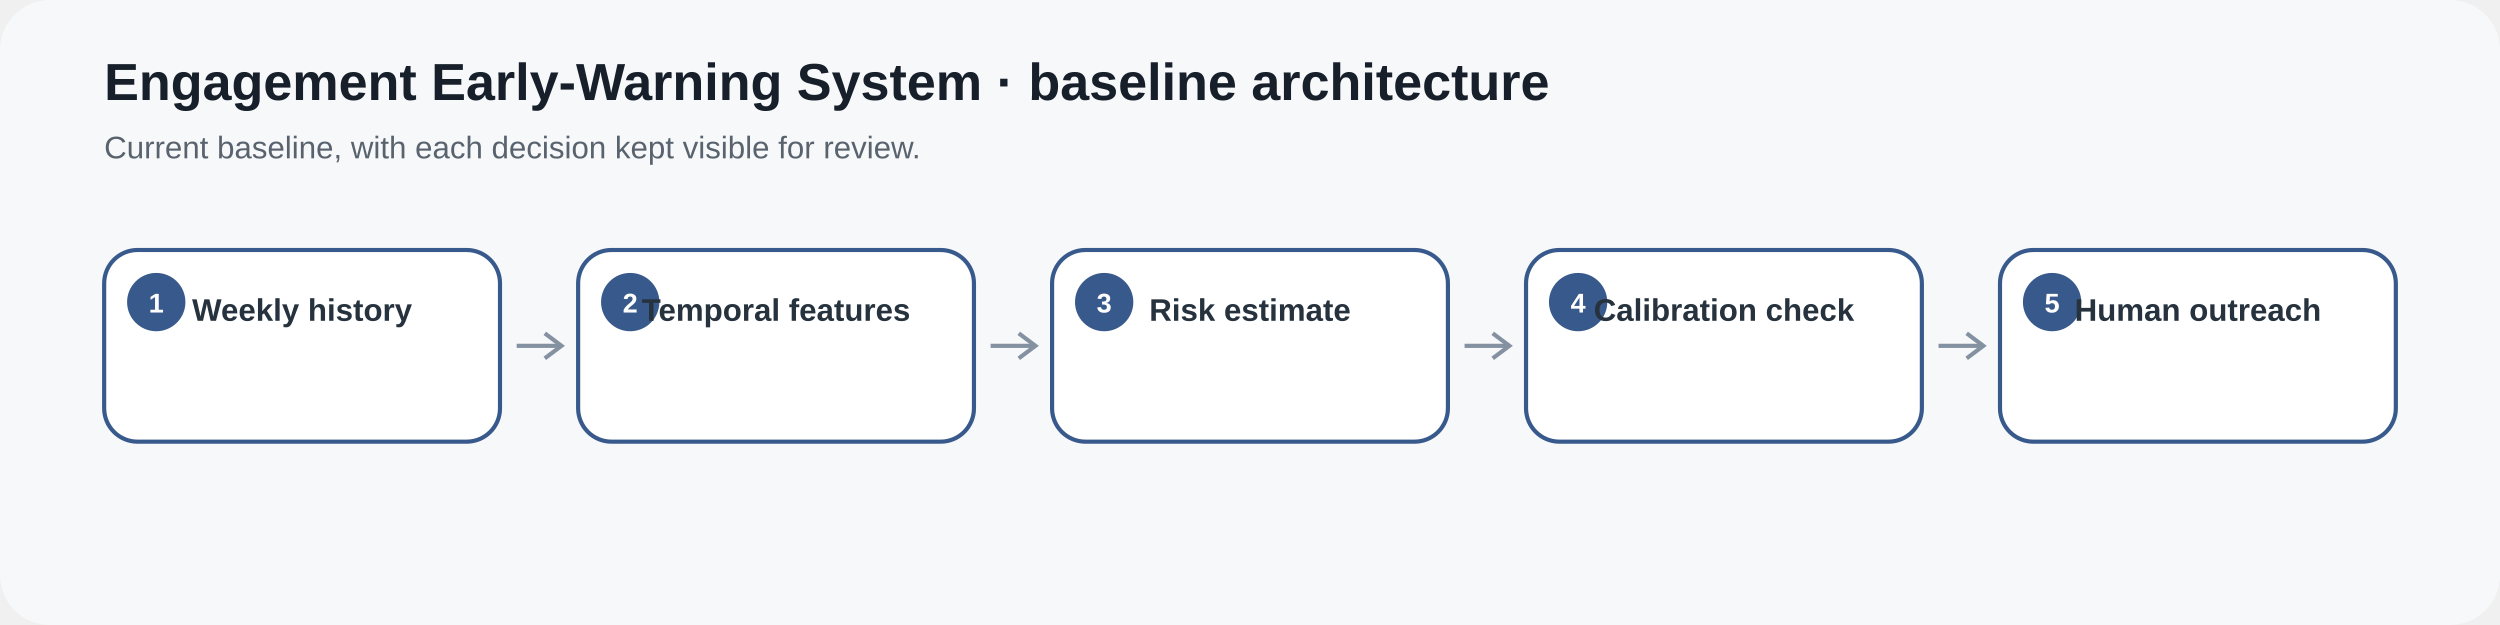
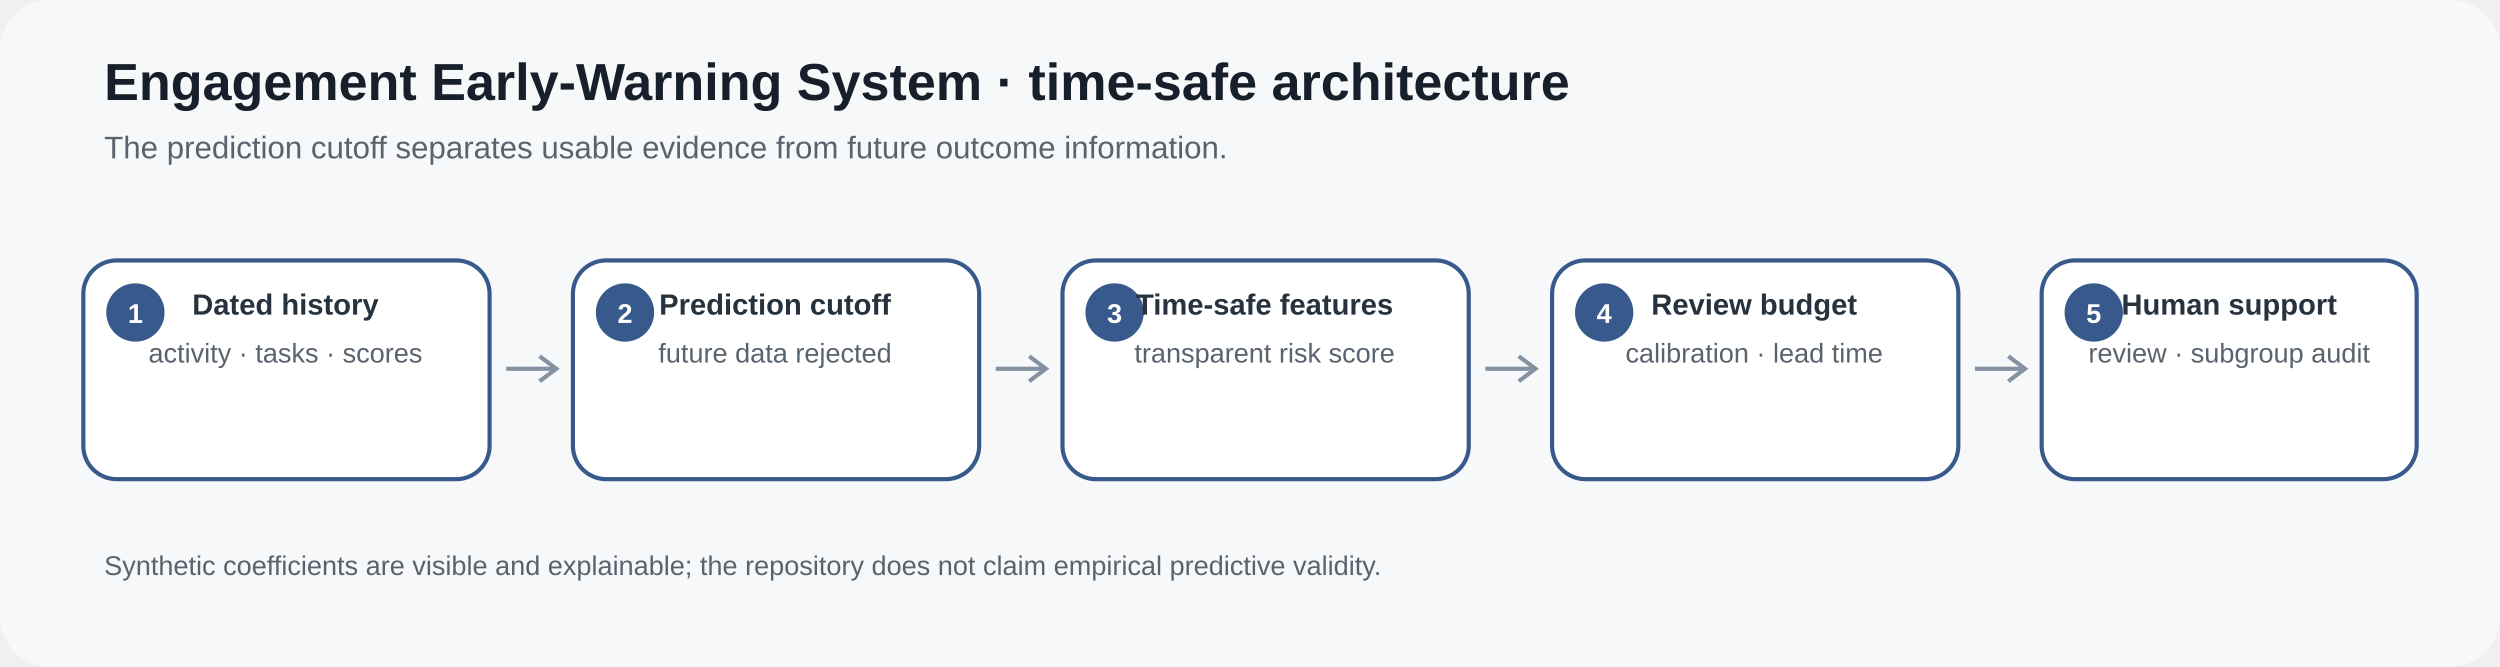
- <svg xmlns="http://www.w3.org/2000/svg" width="1200" height="300" viewBox="0 0 1200 300" role="img" aria-labelledby="title desc">
-   <rect width="1200" height="300" rx="24" fill="#f7f8fa" />
-   <text x="50" y="48" font-family="Arial, Helvetica, sans-serif" font-size="25" font-weight="700" fill="#17202a">Engagement Early-Warning System · baseline architecture</text>
-   <text x="50" y="76" font-family="Arial, Helvetica, sans-serif" font-size="15" fill="#59636e">Current baseline, with each decision kept visible for review.</text>
-   <rect x="50.0" y="120" width="190" height="92" rx="16" fill="#ffffff" stroke="#38598b" stroke-width="2" />
-   <circle cx="75.0" cy="145" r="14" fill="#38598b" />
-   <text x="75.0" y="150" text-anchor="middle" font-family="Arial, Helvetica, sans-serif" font-size="13" font-weight="700" fill="#ffffff">1</text>
-   <text x="145.0" y="154" text-anchor="middle" font-family="Arial, Helvetica, sans-serif" font-size="15" font-weight="600" fill="#26323d">Weekly history</text>
-   <line x1="248.0" y1="166.0" x2="269.5" y2="166.0" stroke="#8391a1" stroke-width="2" />
-   <path d="M 261.5 160.0 L 269.5 166.0 L 261.5 172.0" fill="none" stroke="#8391a1" stroke-width="2" />
-   <rect x="277.5" y="120" width="190" height="92" rx="16" fill="#ffffff" stroke="#38598b" stroke-width="2" />
-   <circle cx="302.5" cy="145" r="14" fill="#38598b" />
-   <text x="302.5" y="150" text-anchor="middle" font-family="Arial, Helvetica, sans-serif" font-size="13" font-weight="700" fill="#ffffff">2</text>
-   <text x="372.5" y="154" text-anchor="middle" font-family="Arial, Helvetica, sans-serif" font-size="15" font-weight="600" fill="#26323d">Temporal features</text>
-   <line x1="475.5" y1="166.0" x2="497.0" y2="166.0" stroke="#8391a1" stroke-width="2" />
-   <path d="M 489.0 160.0 L 497.0 166.0 L 489.0 172.0" fill="none" stroke="#8391a1" stroke-width="2" />
-   <rect x="505.0" y="120" width="190" height="92" rx="16" fill="#ffffff" stroke="#38598b" stroke-width="2" />
-   <circle cx="530.0" cy="145" r="14" fill="#38598b" />
-   <text x="530.0" y="150" text-anchor="middle" font-family="Arial, Helvetica, sans-serif" font-size="13" font-weight="700" fill="#ffffff">3</text>
-   <text x="600.0" y="154" text-anchor="middle" font-family="Arial, Helvetica, sans-serif" font-size="15" font-weight="600" fill="#26323d">Risk estimate</text>
-   <line x1="703.0" y1="166.0" x2="724.5" y2="166.0" stroke="#8391a1" stroke-width="2" />
-   <path d="M 716.5 160.0 L 724.5 166.0 L 716.5 172.0" fill="none" stroke="#8391a1" stroke-width="2" />
-   <rect x="732.5" y="120" width="190" height="92" rx="16" fill="#ffffff" stroke="#38598b" stroke-width="2" />
-   <circle cx="757.5" cy="145" r="14" fill="#38598b" />
-   <text x="757.5" y="150" text-anchor="middle" font-family="Arial, Helvetica, sans-serif" font-size="13" font-weight="700" fill="#ffffff">4</text>
-   <text x="827.5" y="154" text-anchor="middle" font-family="Arial, Helvetica, sans-serif" font-size="15" font-weight="600" fill="#26323d">Calibration check</text>
-   <line x1="930.5" y1="166.0" x2="952.0" y2="166.0" stroke="#8391a1" stroke-width="2" />
-   <path d="M 944.0 160.0 L 952.0 166.0 L 944.0 172.0" fill="none" stroke="#8391a1" stroke-width="2" />
-   <rect x="960.0" y="120" width="190" height="92" rx="16" fill="#ffffff" stroke="#38598b" stroke-width="2" />
-   <circle cx="985.0" cy="145" r="14" fill="#38598b" />
-   <text x="985.0" y="150" text-anchor="middle" font-family="Arial, Helvetica, sans-serif" font-size="13" font-weight="700" fill="#ffffff">5</text>
-   <text x="1055.0" y="154" text-anchor="middle" font-family="Arial, Helvetica, sans-serif" font-size="15" font-weight="600" fill="#26323d">Human outreach</text>
+ <svg xmlns="http://www.w3.org/2000/svg" width="1200" height="320" viewBox="0 0 1200 320" role="img" aria-labelledby="title desc">
+   <rect width="1200" height="320" rx="24" fill="#f7f8fa" />
+   <text x="50" y="48" font-family="Arial, Helvetica, sans-serif" font-size="25" font-weight="700" fill="#17202a">Engagement Early-Warning System · time-safe architecture</text>
+   <text x="50" y="76" font-family="Arial, Helvetica, sans-serif" font-size="15" fill="#59636e">The prediction cutoff separates usable evidence from future outcome information.</text>
+   <rect x="40" y="125" width="195" height="105" rx="16" fill="#fff" stroke="#38598b" stroke-width="2" />
+   <circle cx="65" cy="150" r="14" fill="#38598b" />
+   <text x="65" y="155" text-anchor="middle" font-family="Arial" font-size="13" font-weight="700" fill="#fff">1</text>
+   <text x="137" y="151" text-anchor="middle" font-family="Arial" font-size="14" font-weight="600" fill="#26323d">Dated history</text>
+   <text x="137" y="174" text-anchor="middle" font-family="Arial" font-size="13" fill="#59636e">activity · tasks · scores</text>
+   <line x1="243" y1="177" x2="267" y2="177" stroke="#8391a1" stroke-width="2" />
+   <path d="M259 171 L267 177 L259 183" fill="none" stroke="#8391a1" stroke-width="2" />
+   <rect x="275" y="125" width="195" height="105" rx="16" fill="#fff" stroke="#38598b" stroke-width="2" />
+   <circle cx="300" cy="150" r="14" fill="#38598b" />
+   <text x="300" y="155" text-anchor="middle" font-family="Arial" font-size="13" font-weight="700" fill="#fff">2</text>
+   <text x="372" y="151" text-anchor="middle" font-family="Arial" font-size="14" font-weight="600" fill="#26323d">Prediction cutoff</text>
+   <text x="372" y="174" text-anchor="middle" font-family="Arial" font-size="13" fill="#59636e">future data rejected</text>
+   <line x1="478" y1="177" x2="502" y2="177" stroke="#8391a1" stroke-width="2" />
+   <path d="M494 171 L502 177 L494 183" fill="none" stroke="#8391a1" stroke-width="2" />
+   <rect x="510" y="125" width="195" height="105" rx="16" fill="#fff" stroke="#38598b" stroke-width="2" />
+   <circle cx="535" cy="150" r="14" fill="#38598b" />
+   <text x="535" y="155" text-anchor="middle" font-family="Arial" font-size="13" font-weight="700" fill="#fff">3</text>
+   <text x="607" y="151" text-anchor="middle" font-family="Arial" font-size="14" font-weight="600" fill="#26323d">Time-safe features</text>
+   <text x="607" y="174" text-anchor="middle" font-family="Arial" font-size="13" fill="#59636e">transparent risk score</text>
+   <line x1="713" y1="177" x2="737" y2="177" stroke="#8391a1" stroke-width="2" />
+   <path d="M729 171 L737 177 L729 183" fill="none" stroke="#8391a1" stroke-width="2" />
+   <rect x="745" y="125" width="195" height="105" rx="16" fill="#fff" stroke="#38598b" stroke-width="2" />
+   <circle cx="770" cy="150" r="14" fill="#38598b" />
+   <text x="770" y="155" text-anchor="middle" font-family="Arial" font-size="13" font-weight="700" fill="#fff">4</text>
+   <text x="842" y="151" text-anchor="middle" font-family="Arial" font-size="14" font-weight="600" fill="#26323d">Review budget</text>
+   <text x="842" y="174" text-anchor="middle" font-family="Arial" font-size="13" fill="#59636e">calibration · lead time</text>
+   <line x1="948" y1="177" x2="972" y2="177" stroke="#8391a1" stroke-width="2" />
+   <path d="M964 171 L972 177 L964 183" fill="none" stroke="#8391a1" stroke-width="2" />
+   <rect x="980" y="125" width="180" height="105" rx="16" fill="#fff" stroke="#38598b" stroke-width="2" />
+   <circle cx="1005" cy="150" r="14" fill="#38598b" />
+   <text x="1005" y="155" text-anchor="middle" font-family="Arial" font-size="13" font-weight="700" fill="#fff">5</text>
+   <text x="1070" y="151" text-anchor="middle" font-family="Arial" font-size="14" font-weight="600" fill="#26323d">Human support</text>
+   <text x="1070" y="174" text-anchor="middle" font-family="Arial" font-size="13" fill="#59636e">review · subgroup audit</text>
+   <text x="50" y="276" font-family="Arial" font-size="13" fill="#59636e">Synthetic coefficients are visible and explainable; the repository does not claim empirical predictive validity.</text>
</svg>
